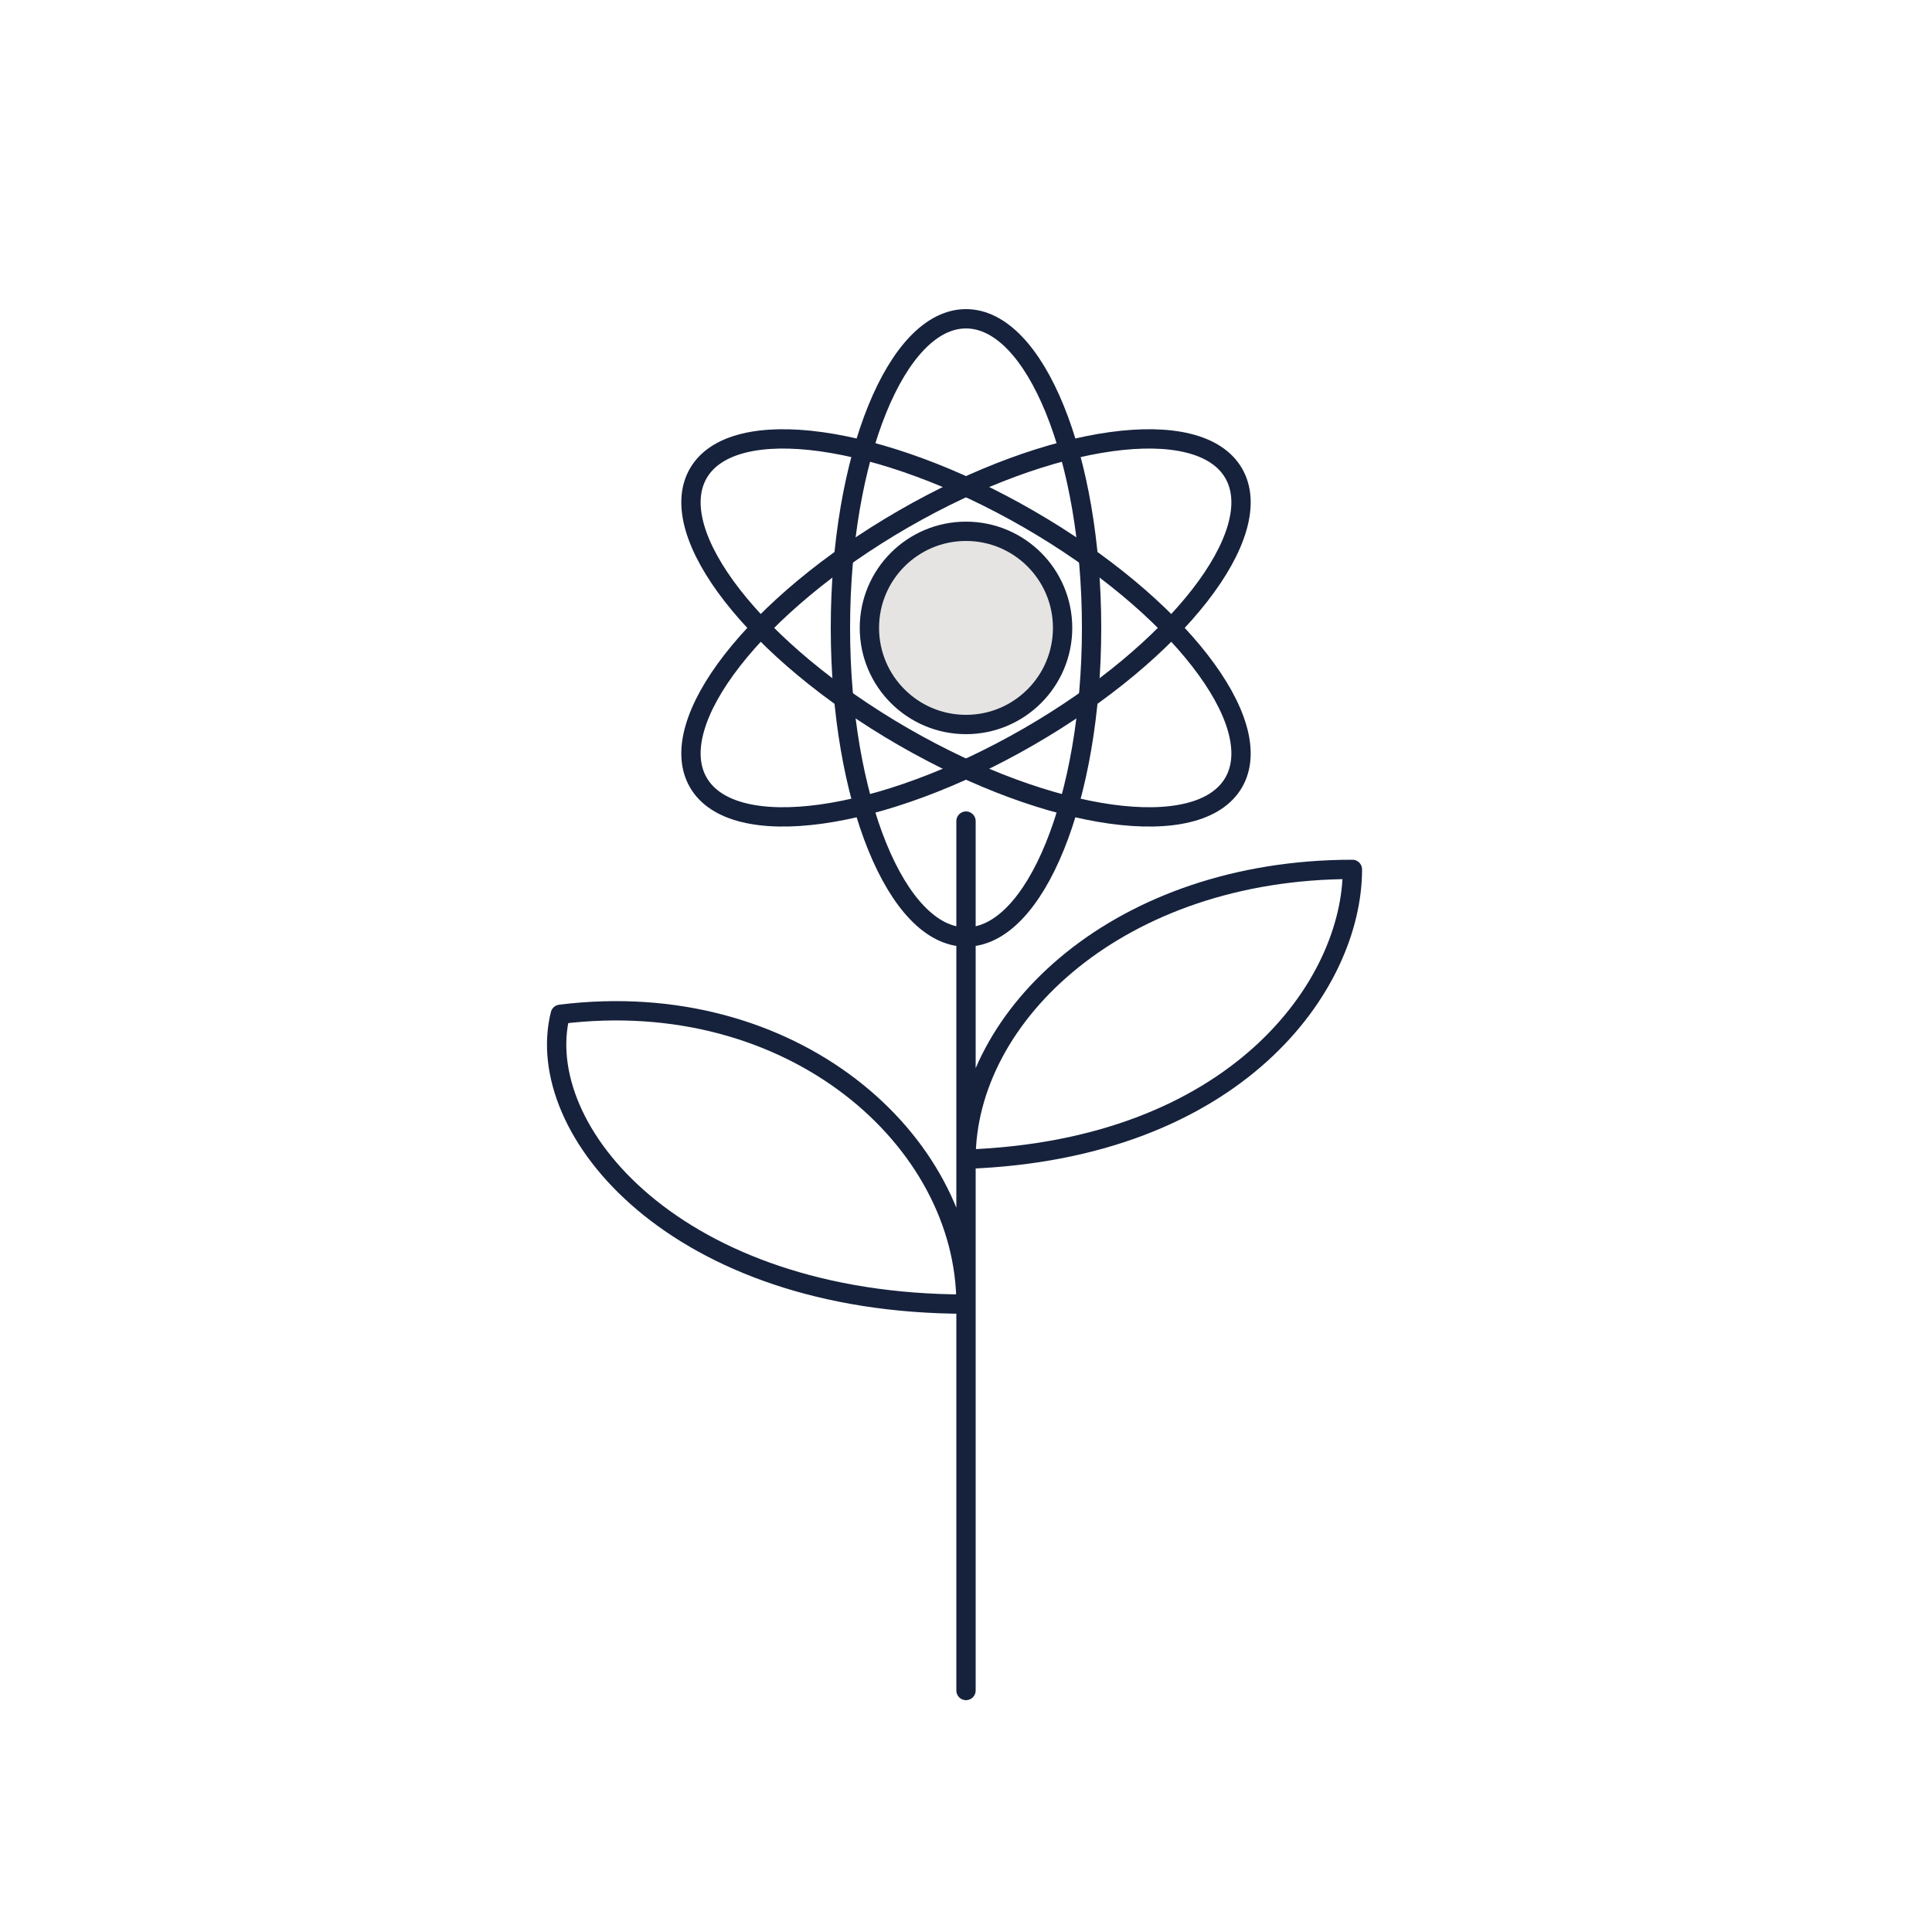
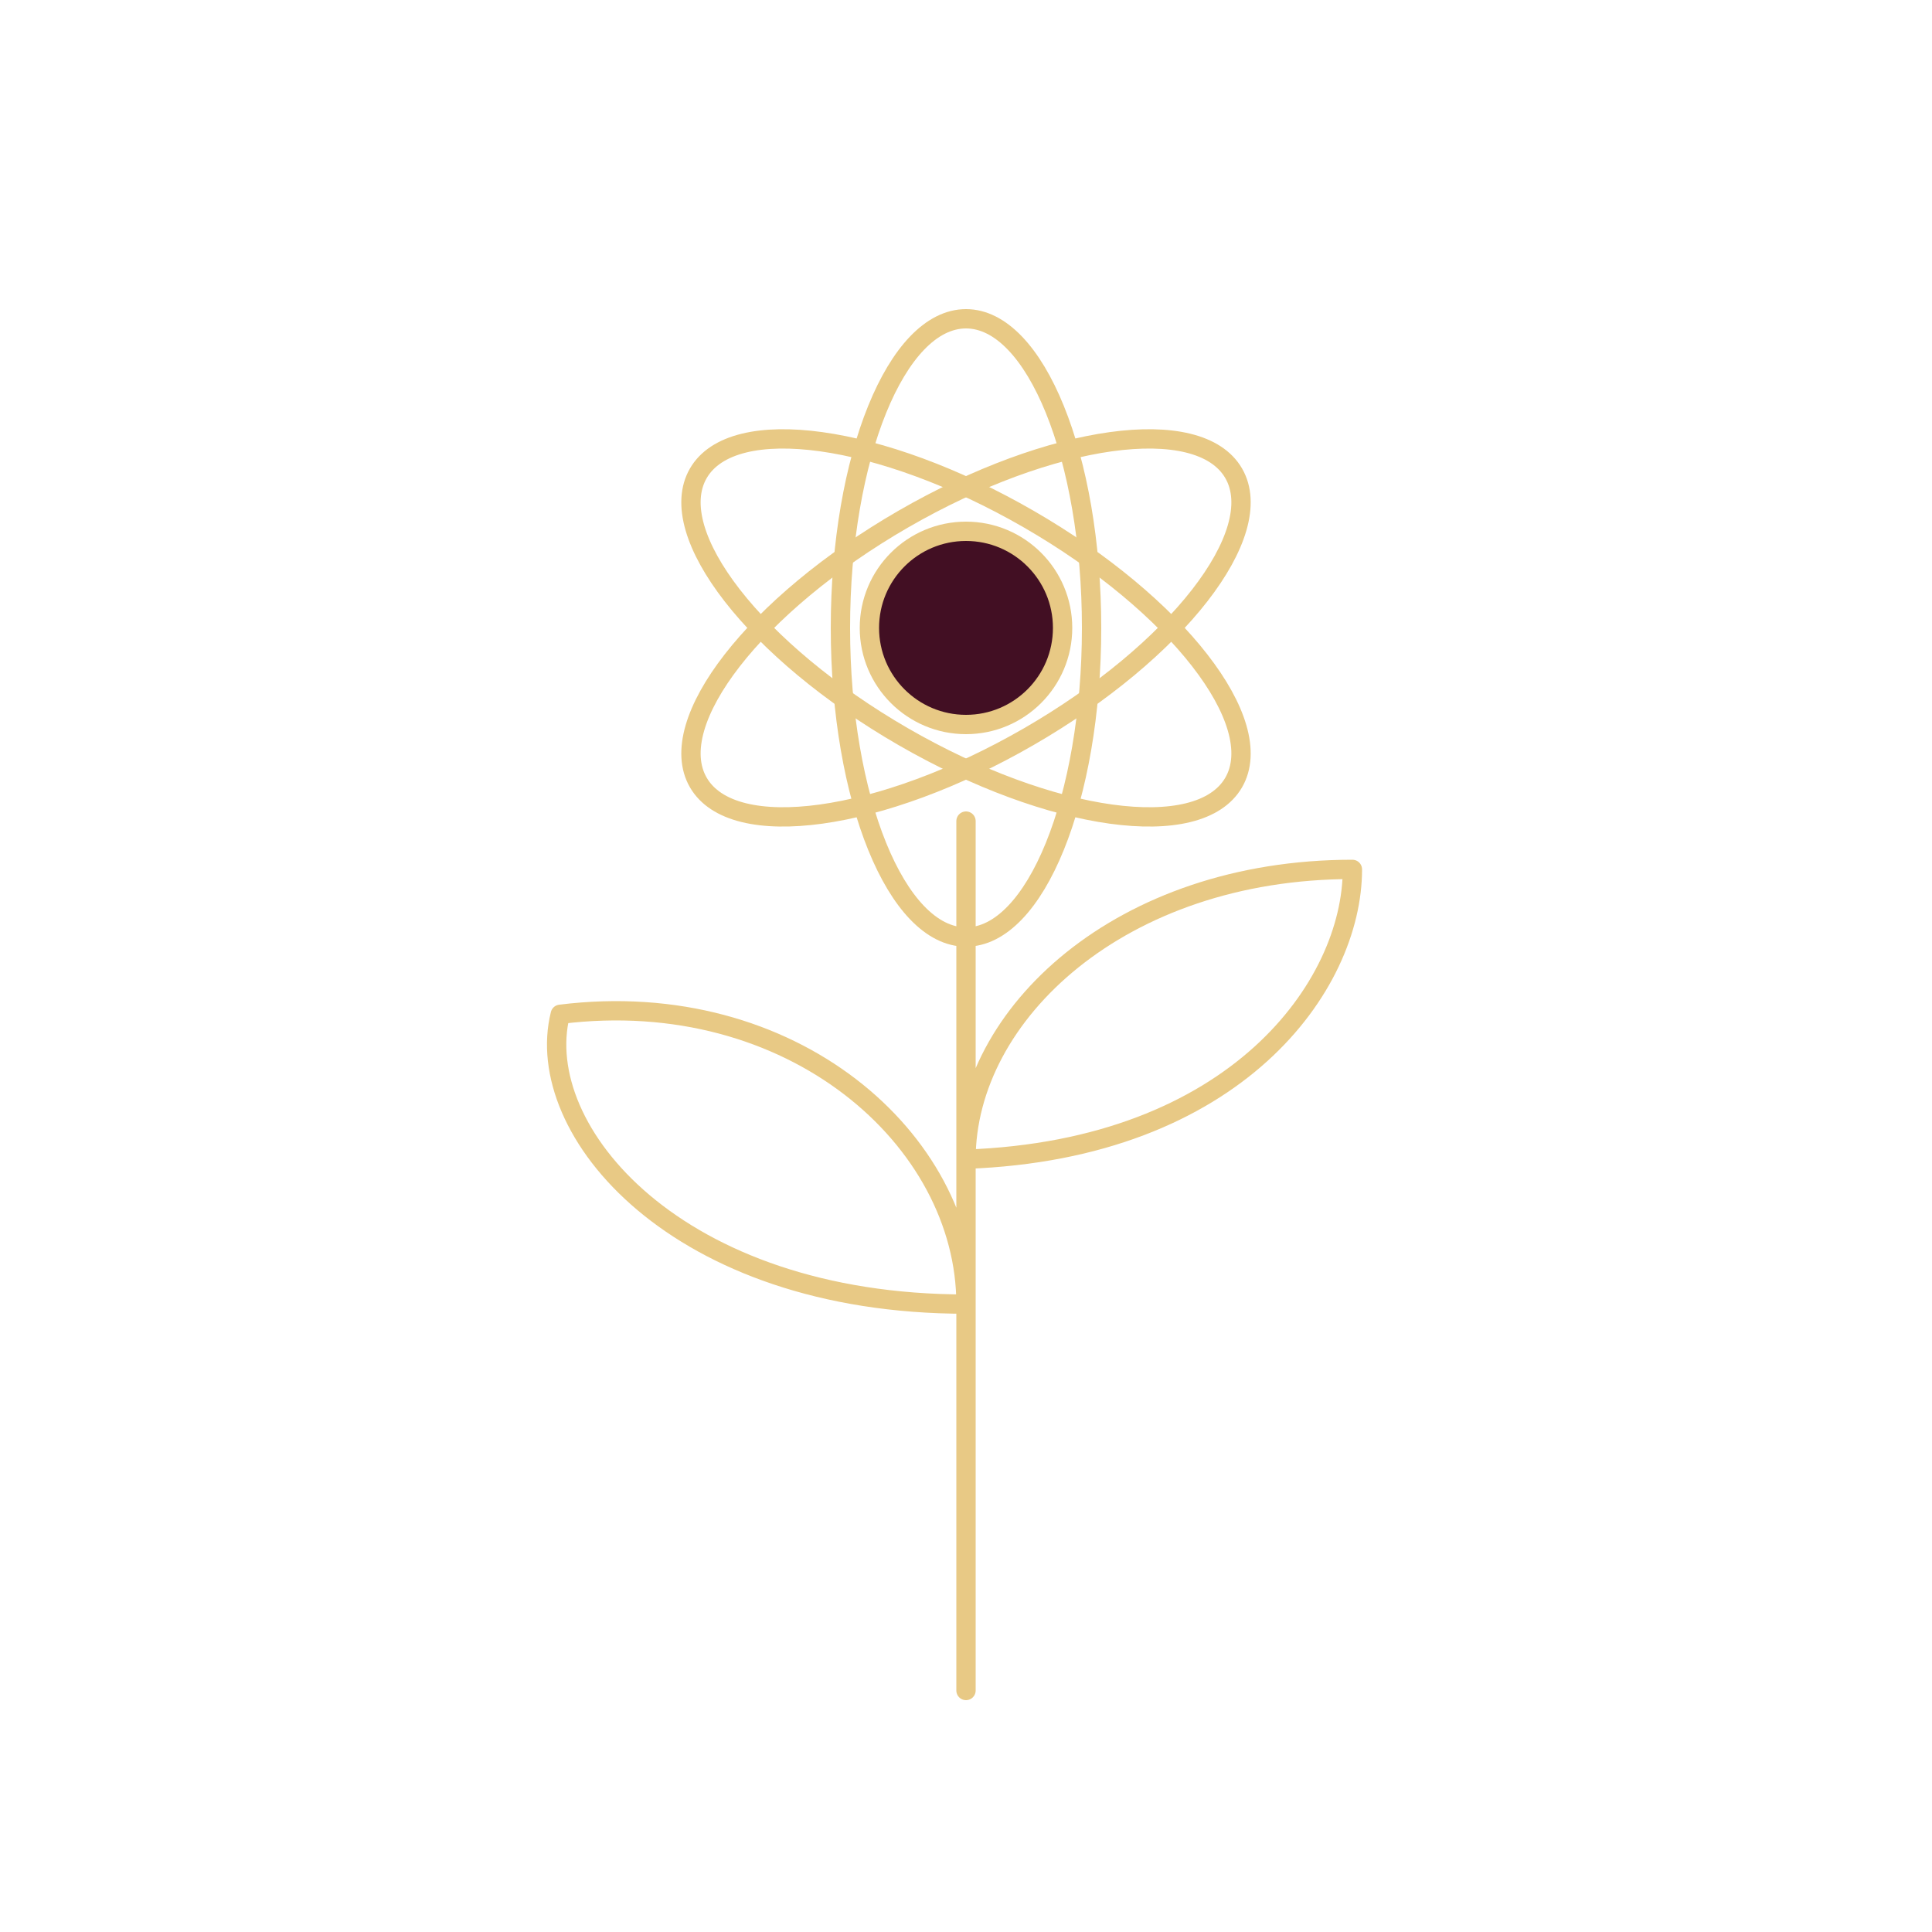
- <svg xmlns="http://www.w3.org/2000/svg" viewBox="0 0 200 200" fill="none" stroke="#16223c" stroke-width="2" stroke-linecap="round" stroke-linejoin="round">
+ <svg xmlns="http://www.w3.org/2000/svg" viewBox="0 0 200 200" fill="none" stroke="#e8c985" stroke-width="2" stroke-linecap="round" stroke-linejoin="round">
  <path d="M100 175V85m0 50c-30 0-45-18-42-30 24-3 42 13 42 30Zm0-15c28-1 40-18 40-30-24 0-40 15-40 30Z" />
  <g transform="translate(100 65)">
    <ellipse rx="13" ry="32" />
    <ellipse rx="13" ry="32" transform="rotate(60)" />
    <ellipse rx="13" ry="32" transform="rotate(120)" />
-     <circle r="10" fill="#E5E4E2" />
+     <circle r="10" fill="#420f23" />
  </g>
</svg>
